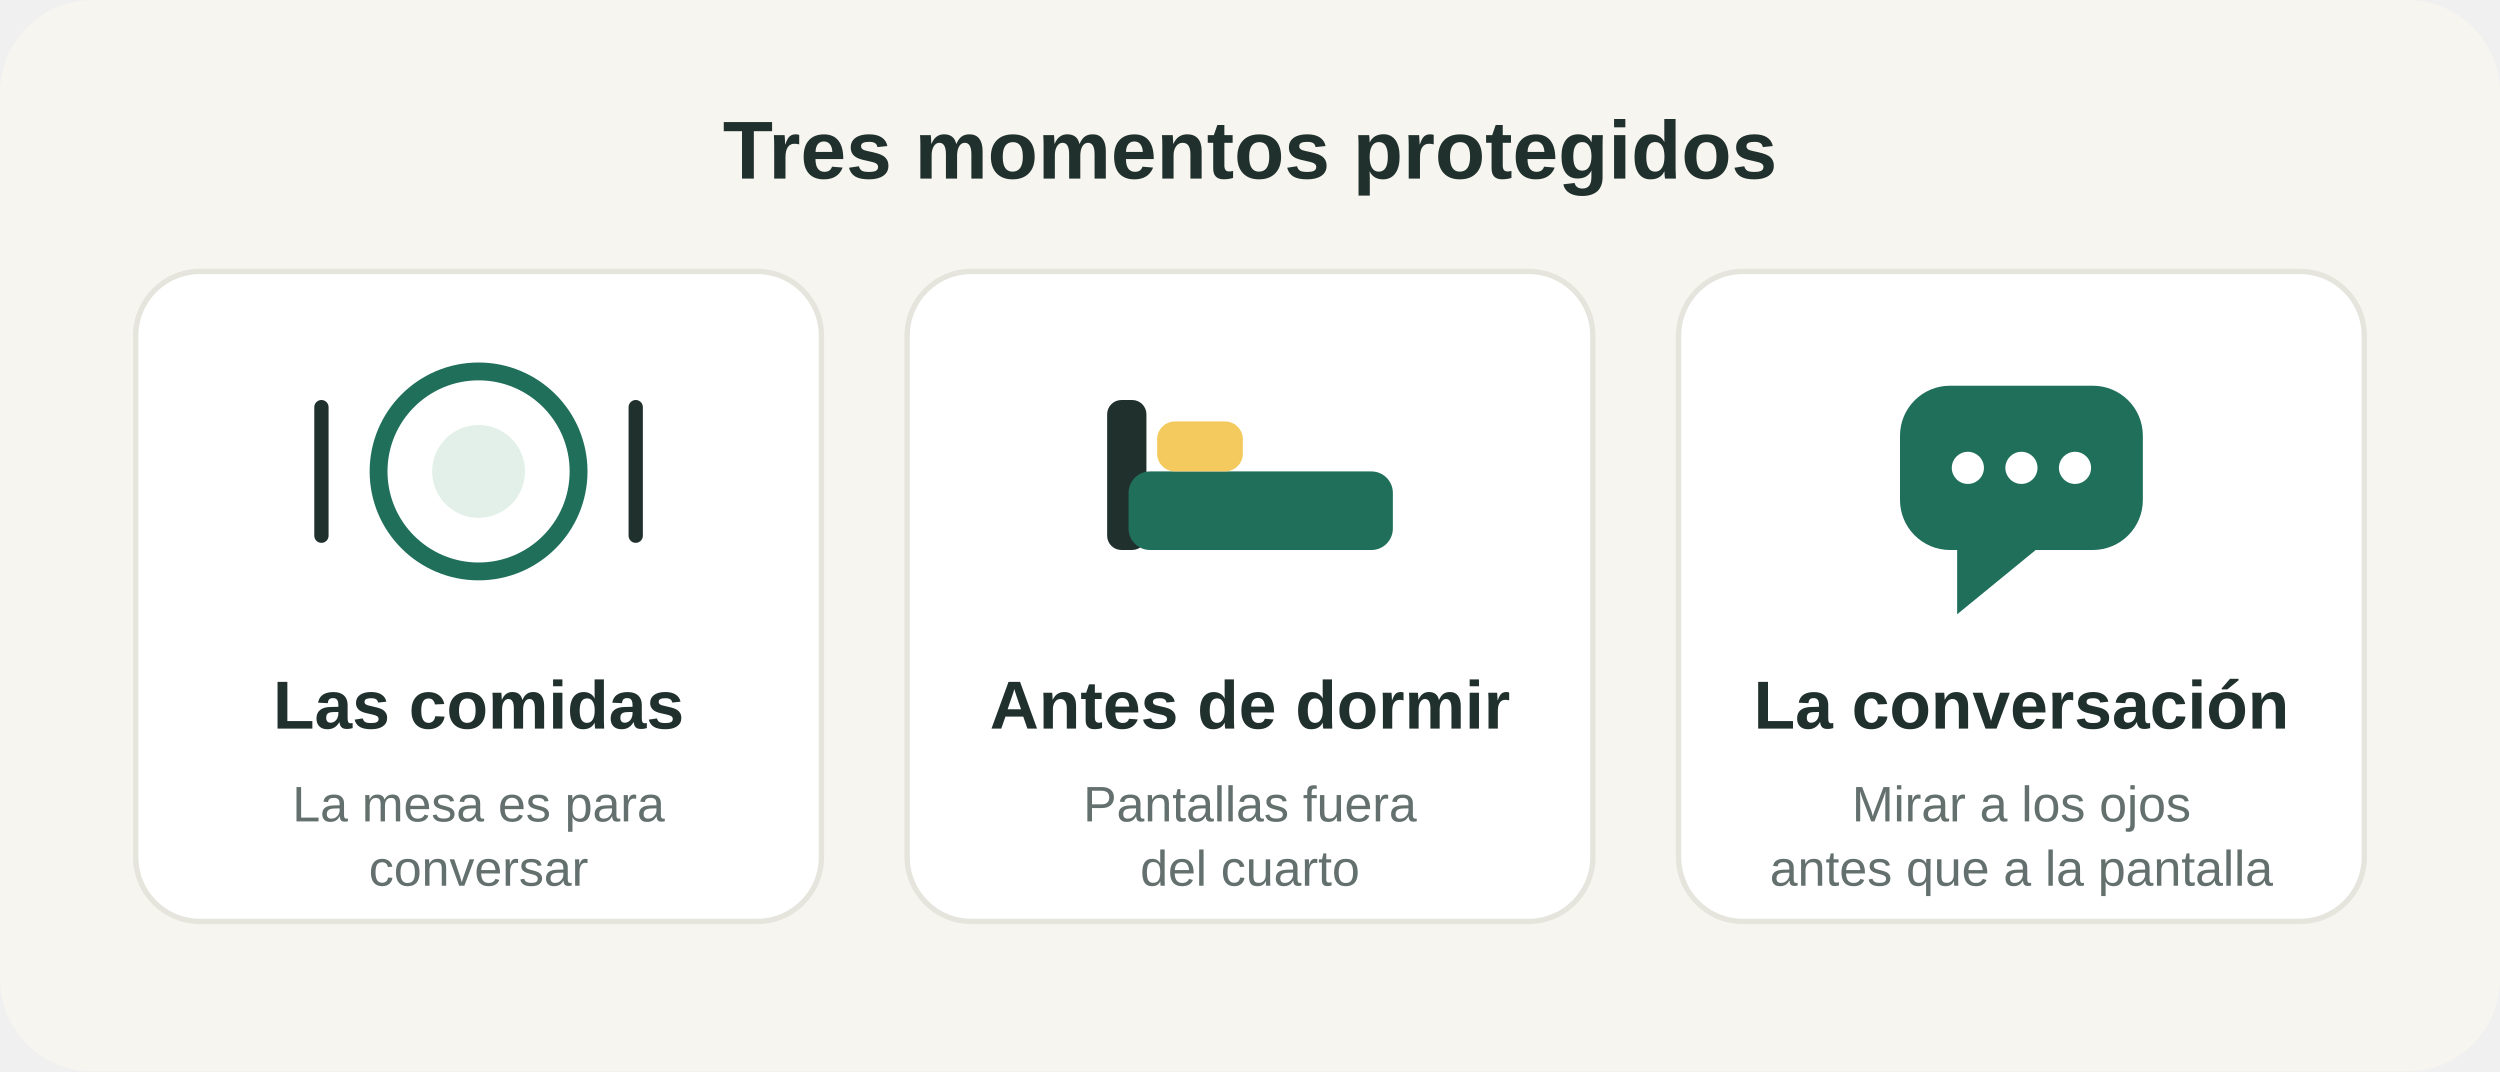
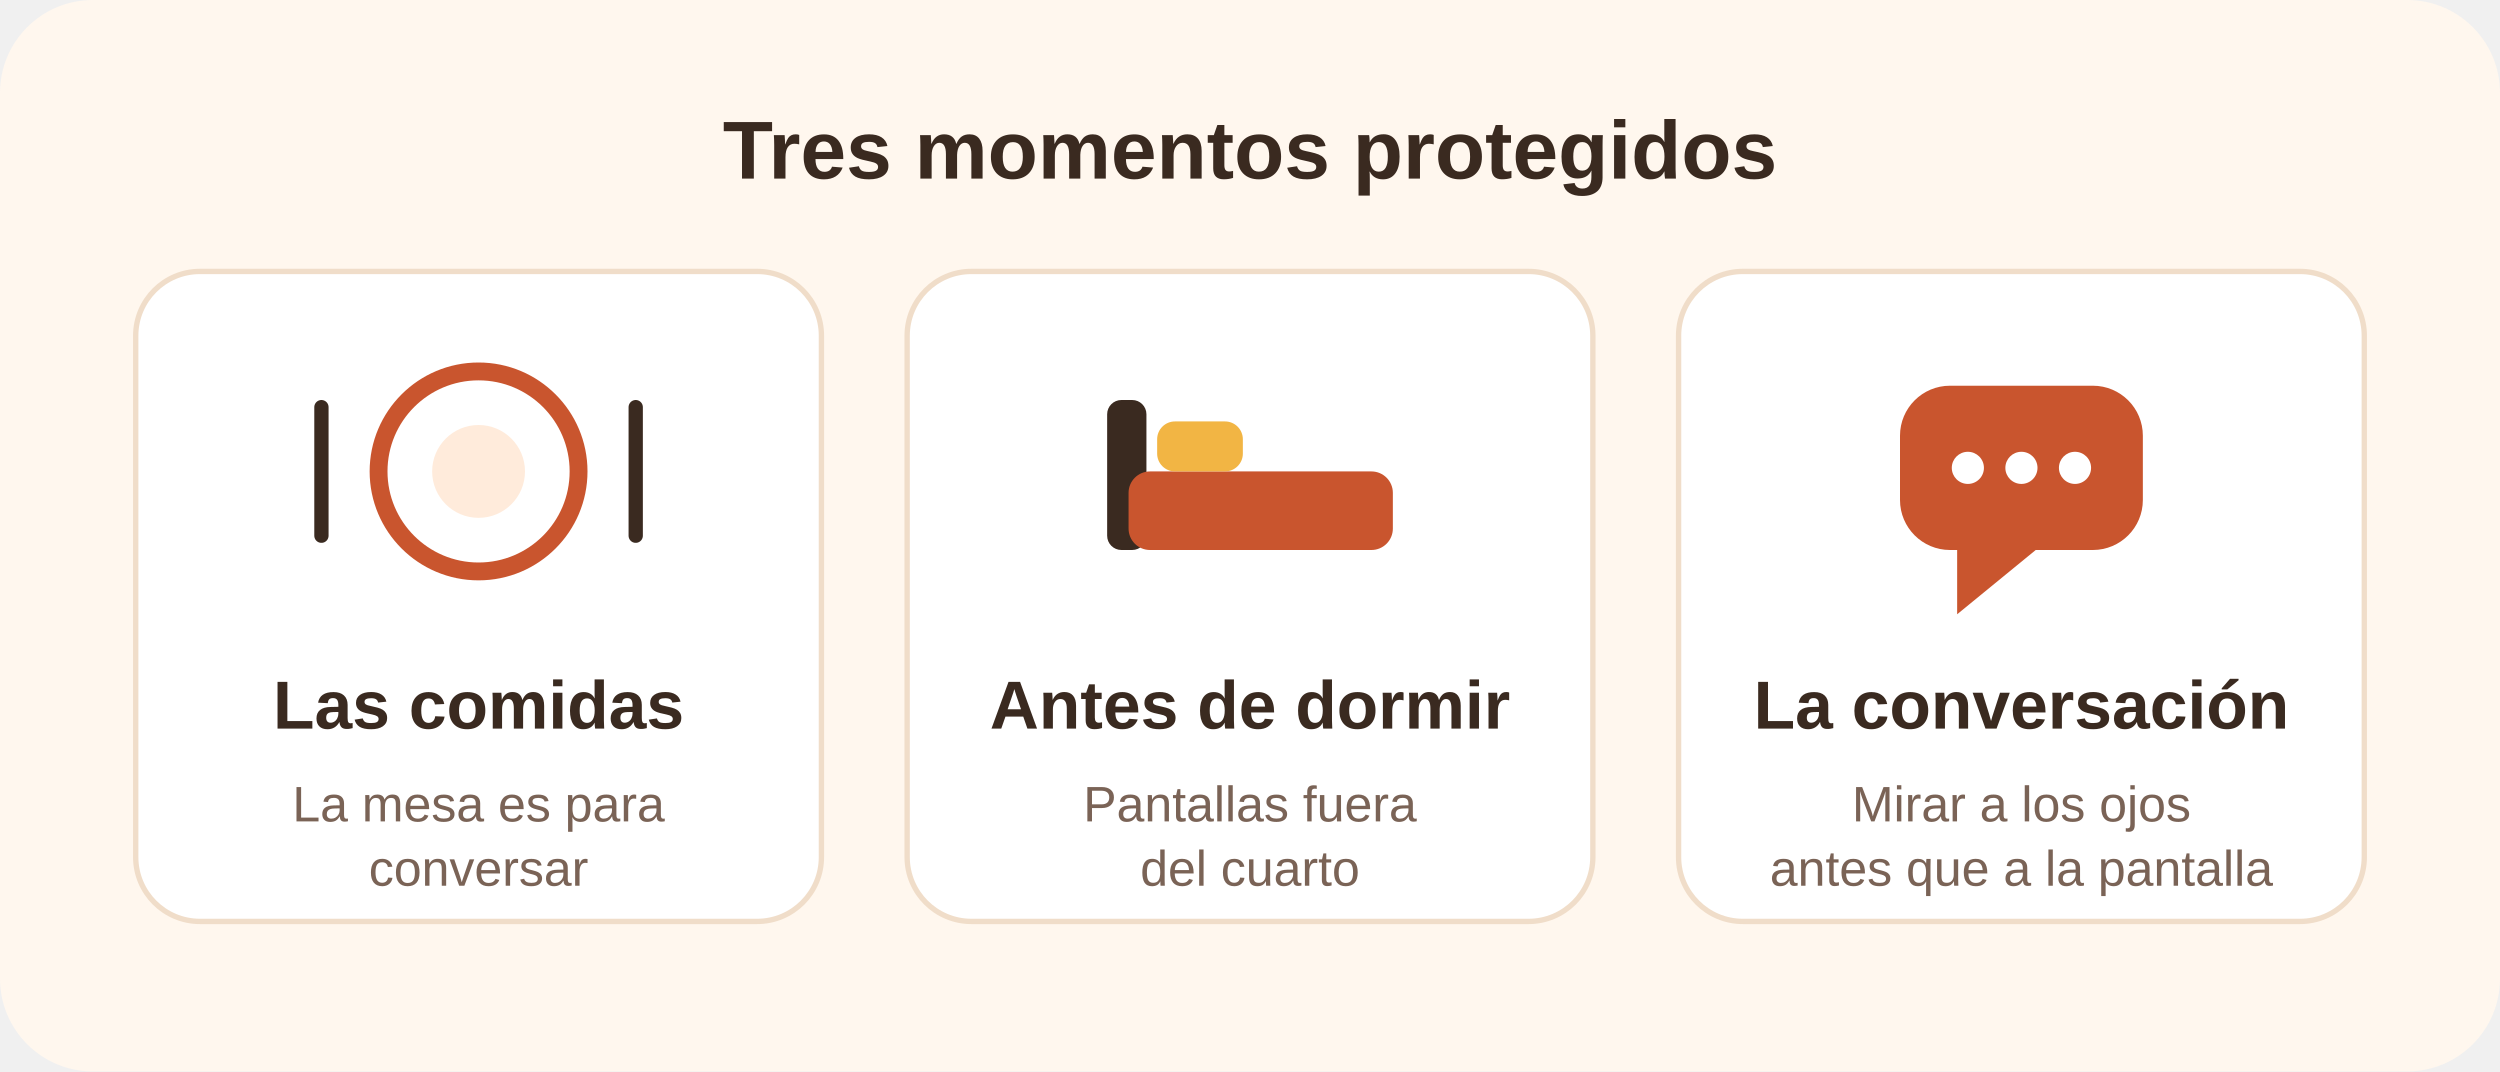
<svg xmlns="http://www.w3.org/2000/svg" viewBox="0 0 700 300" role="img" aria-label="Tres momentos del día sin pantallas: las comidas, antes de dormir y la conversación">
-   <rect width="700" height="300" rx="26" fill="#f7f5ef" />
-   <text x="350" y="50" text-anchor="middle" font-family="Arial,Helvetica,sans-serif" font-size="23" font-weight="800" fill="#20302d">Tres momentos protegidos</text>
-   <g fill="#fff" stroke="#e5e5de" stroke-width="1.5">
+   <rect width="700" height="300" rx="26" fill="#fff7ee" />
+   <text x="350" y="50" text-anchor="middle" font-family="Arial,Helvetica,sans-serif" font-size="23" font-weight="800" fill="#3a2a20">Tres momentos protegidos</text>
+   <g fill="#fff" stroke="#f0ddc9" stroke-width="1.5">
    <rect x="38" y="76" width="192" height="182" rx="18" />
    <rect x="254" y="76" width="192" height="182" rx="18" />
    <rect x="470" y="76" width="192" height="182" rx="18" />
  </g>
-   <circle cx="134" cy="132" r="28" fill="none" stroke="#1f6f5b" stroke-width="5" />
-   <circle cx="134" cy="132" r="13" fill="#e2f0e9" />
-   <path d="M90 114 V150" stroke="#20302d" stroke-width="4" stroke-linecap="round" />
-   <path d="M178 114 V150" stroke="#20302d" stroke-width="4" stroke-linecap="round" />
-   <rect x="310" y="112" width="11" height="42" rx="4" fill="#20302d" />
-   <rect x="316" y="132" width="74" height="22" rx="6" fill="#1f6f5b" />
-   <rect x="324" y="118" width="24" height="14" rx="5" fill="#f4c95d" />
-   <rect x="532" y="108" width="68" height="46" rx="14" fill="#1f6f5b" />
-   <path d="M548 152 L548 172 L570 154 Z" fill="#1f6f5b" />
+   <circle cx="134" cy="132" r="28" fill="none" stroke="#c9552e" stroke-width="5" />
+   <circle cx="134" cy="132" r="13" fill="#ffebdb" />
+   <path d="M90 114 V150" stroke="#3a2a20" stroke-width="4" stroke-linecap="round" />
+   <path d="M178 114 V150" stroke="#3a2a20" stroke-width="4" stroke-linecap="round" />
+   <rect x="310" y="112" width="11" height="42" rx="4" fill="#3a2a20" />
+   <rect x="316" y="132" width="74" height="22" rx="6" fill="#c9552e" />
+   <rect x="324" y="118" width="24" height="14" rx="5" fill="#f2b544" />
+   <rect x="532" y="108" width="68" height="46" rx="14" fill="#c9552e" />
+   <path d="M548 152 L548 172 L570 154 Z" fill="#c9552e" />
  <circle cx="551" cy="131" r="4.5" fill="#fff" />
  <circle cx="566" cy="131" r="4.5" fill="#fff" />
  <circle cx="581" cy="131" r="4.5" fill="#fff" />
  <g font-family="Arial,Helvetica,sans-serif" text-anchor="middle">
-     <text x="134" y="204" font-size="19" font-weight="700" fill="#20302d">Las comidas</text>
-     <text x="134" y="230" font-size="14" fill="#63706d">La mesa es para</text>
-     <text x="134" y="248" font-size="14" fill="#63706d">conversar</text>
-     <text x="350" y="204" font-size="19" font-weight="700" fill="#20302d">Antes de dormir</text>
-     <text x="350" y="230" font-size="14" fill="#63706d">Pantallas fuera</text>
-     <text x="350" y="248" font-size="14" fill="#63706d">del cuarto</text>
-     <text x="566" y="204" font-size="19" font-weight="700" fill="#20302d">La conversación</text>
-     <text x="566" y="230" font-size="14" fill="#63706d">Mirar a los ojos</text>
-     <text x="566" y="248" font-size="14" fill="#63706d">antes que a la pantalla</text>
+     <text x="134" y="204" font-size="19" font-weight="700" fill="#3a2a20">Las comidas</text>
+     <text x="134" y="230" font-size="14" fill="#7a6356">La mesa es para</text>
+     <text x="134" y="248" font-size="14" fill="#7a6356">conversar</text>
+     <text x="350" y="204" font-size="19" font-weight="700" fill="#3a2a20">Antes de dormir</text>
+     <text x="350" y="230" font-size="14" fill="#7a6356">Pantallas fuera</text>
+     <text x="350" y="248" font-size="14" fill="#7a6356">del cuarto</text>
+     <text x="566" y="204" font-size="19" font-weight="700" fill="#3a2a20">La conversación</text>
+     <text x="566" y="230" font-size="14" fill="#7a6356">Mirar a los ojos</text>
+     <text x="566" y="248" font-size="14" fill="#7a6356">antes que a la pantalla</text>
  </g>
</svg>
